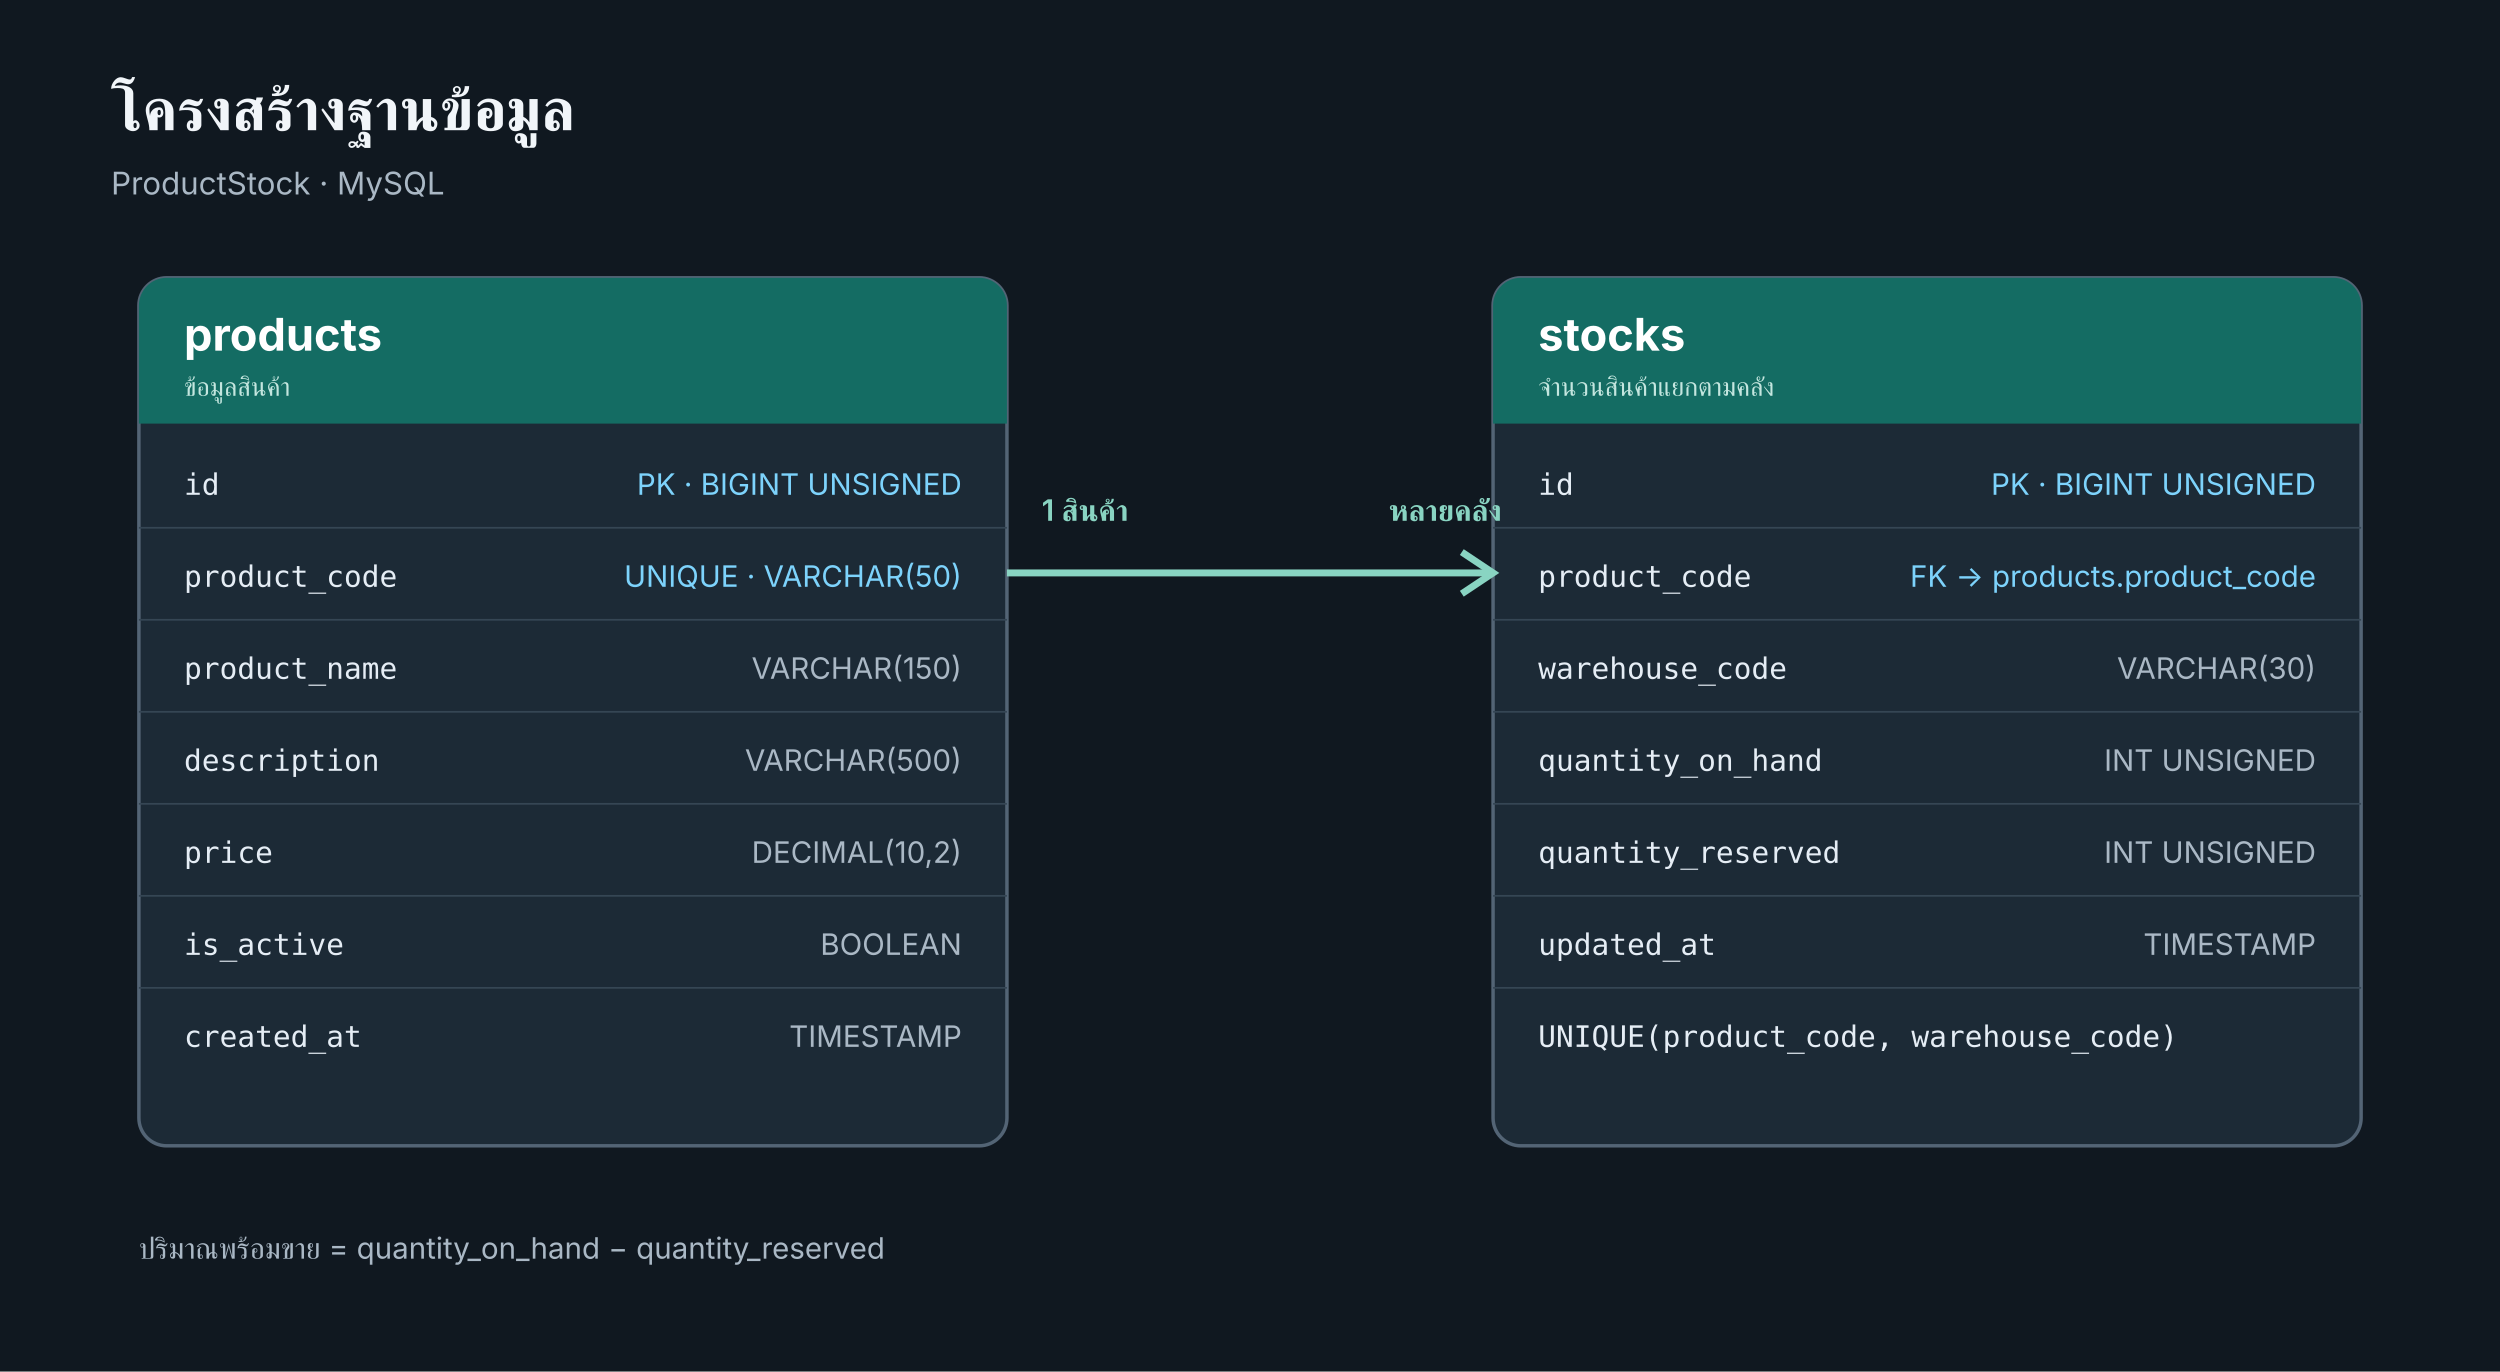
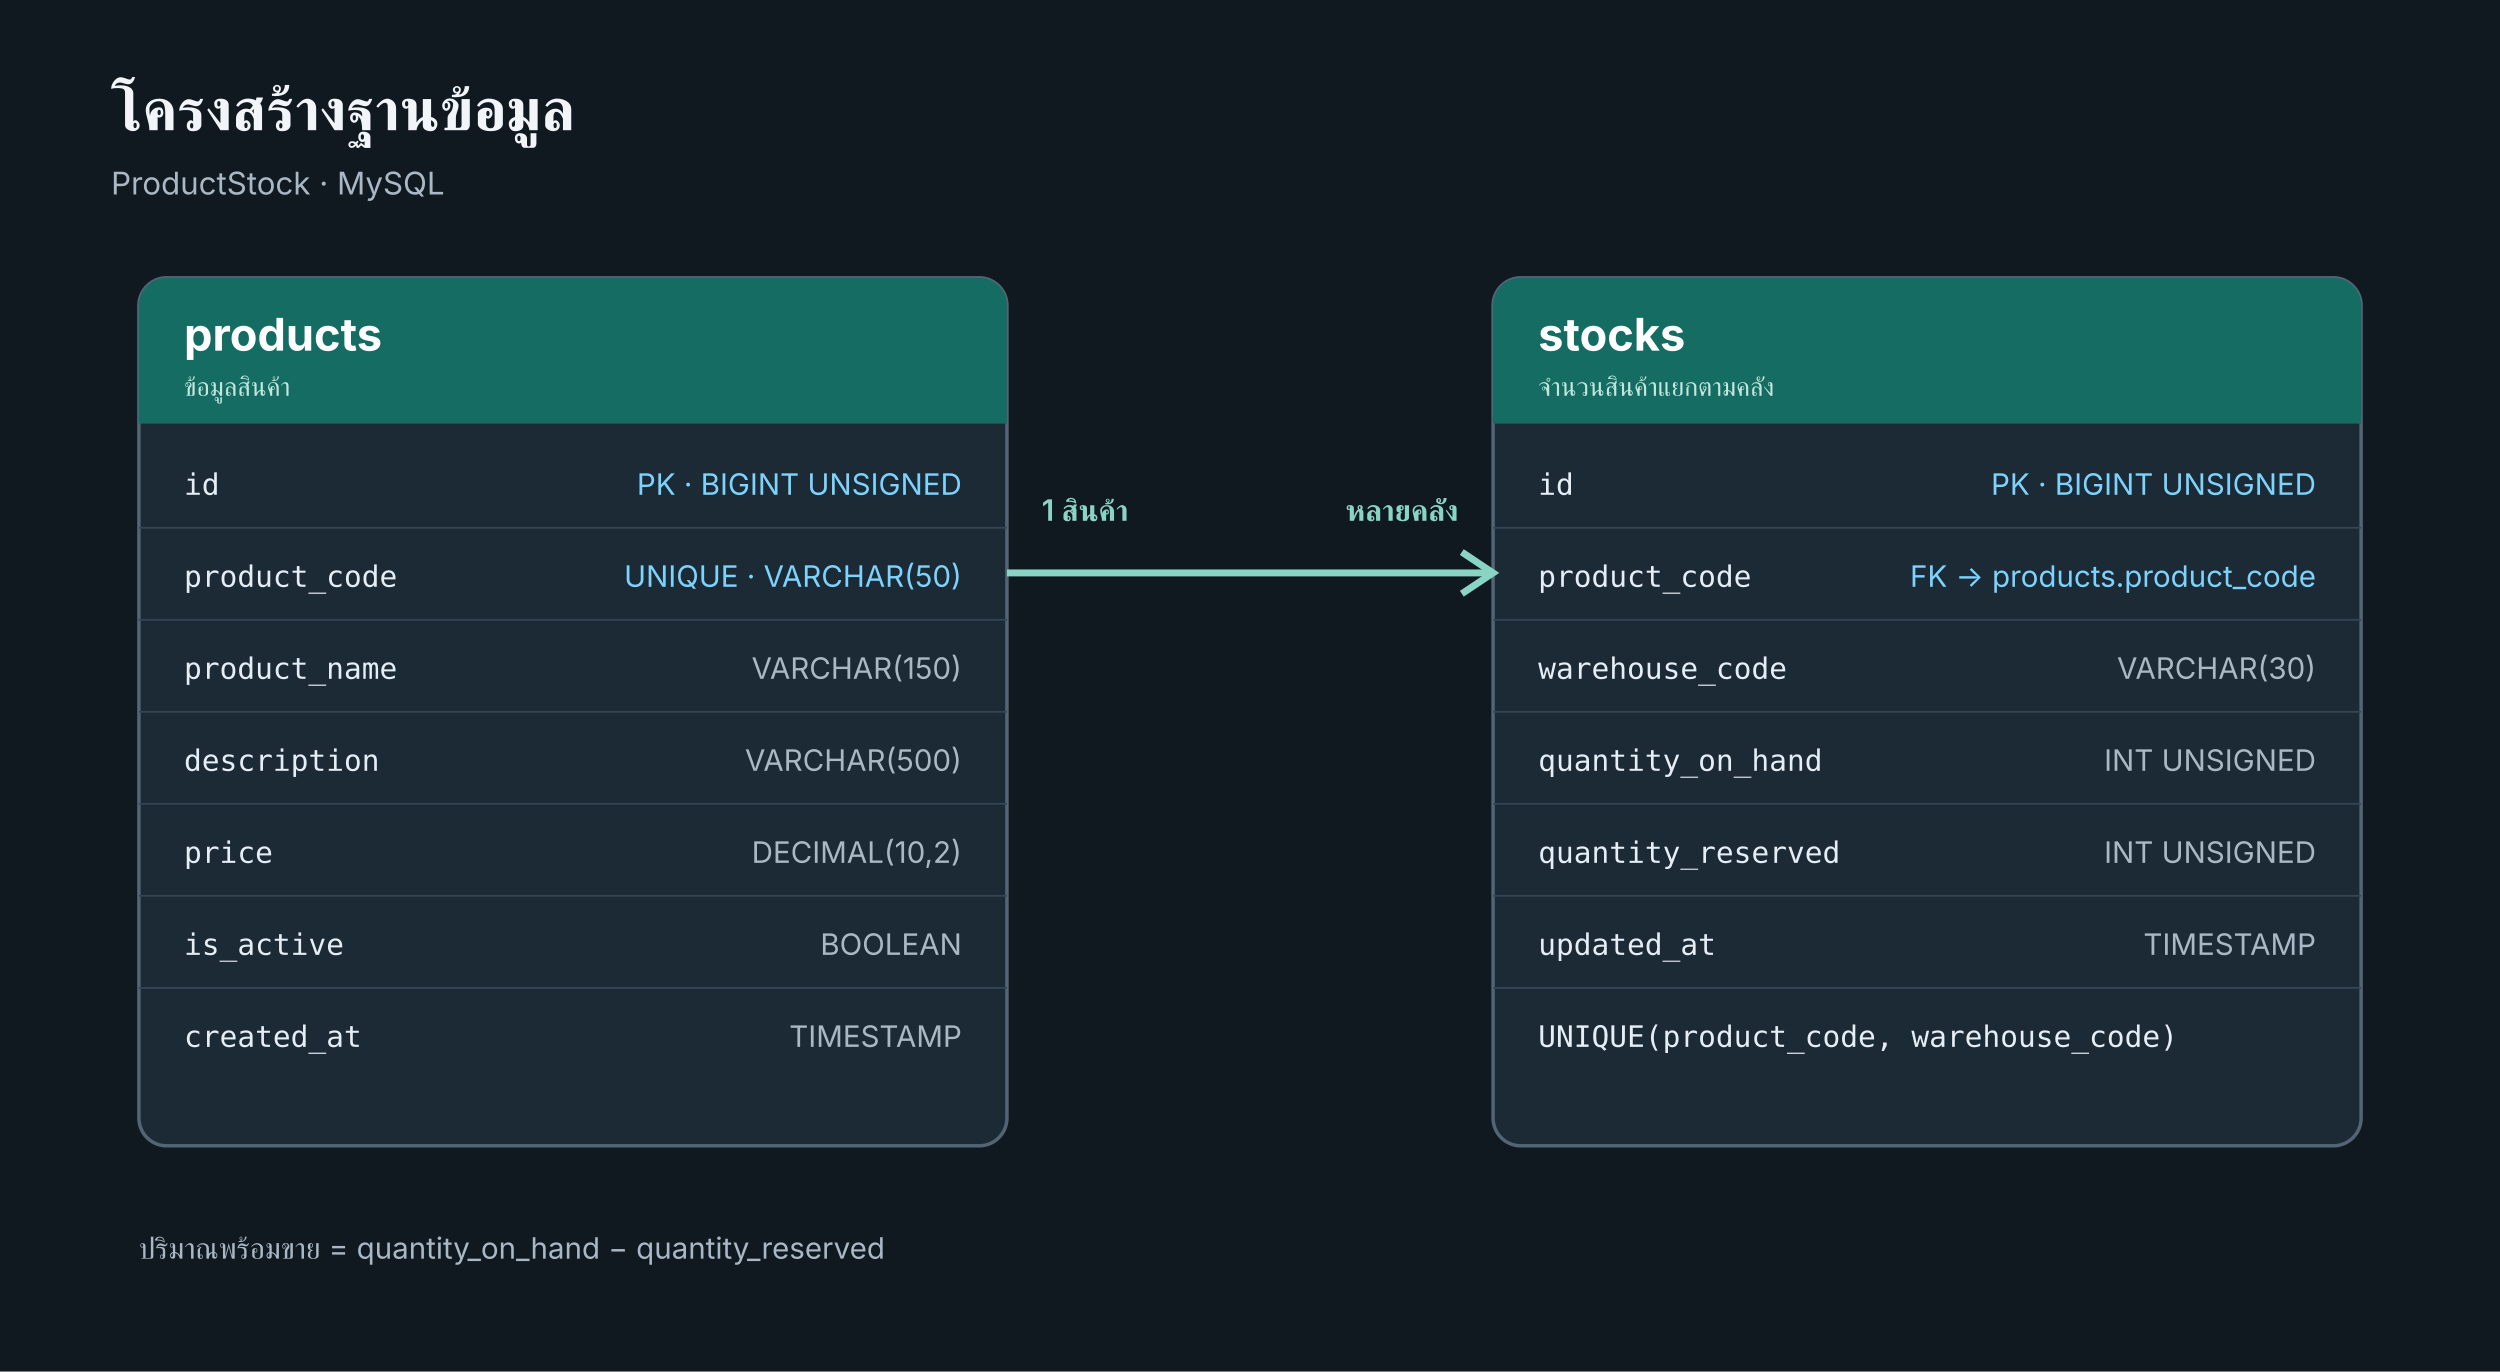
<svg xmlns="http://www.w3.org/2000/svg" width="1440" height="790" viewBox="0 0 1440 790" role="img" aria-labelledby="title desc">
  <defs>
    <style>
      text { font-family: -apple-system, BlinkMacSystemFont, "Segoe UI", sans-serif; }
      .mono { font-family: ui-monospace, SFMono-Regular, Menlo, monospace; }
    </style>
  </defs>
  <rect width="1440" height="790" fill="#101820" />
  <text x="64" y="75" fill="#f1f5f9" font-size="34" font-weight="700">โครงสร้างฐานข้อมูล</text>
  <text x="64" y="112" fill="#aab8c5" font-size="18">ProductStock · MySQL</text>
  <g transform="translate(80 160)">
    <rect width="500" height="500" rx="16" fill="#1c2a36" stroke="#536475" stroke-width="2" />
    <path d="M16 0h468a16 16 0 0 1 16 16v68H0V16A16 16 0 0 1 16 0Z" fill="#146c63" />
    <text x="26" y="42" fill="#fff" font-size="26" font-weight="700">products</text>
    <text x="26" y="68" fill="#c4e6df" font-size="15">ข้อมูลสินค้า</text>
    <g fill="#e5edf5" font-size="17">
      <text class="mono" x="26" y="125">id</text>
      <text x="474" y="125" text-anchor="end" fill="#7dd3fc">PK · BIGINT UNSIGNED</text>
      <text class="mono" x="26" y="178">product_code</text>
      <text x="474" y="178" text-anchor="end" fill="#7dd3fc">UNIQUE · VARCHAR(50)</text>
      <text class="mono" x="26" y="231">product_name</text>
      <text x="474" y="231" text-anchor="end" fill="#aab8c5">VARCHAR(150)</text>
      <text class="mono" x="26" y="284">description</text>
      <text x="474" y="284" text-anchor="end" fill="#aab8c5">VARCHAR(500)</text>
      <text class="mono" x="26" y="337">price</text>
      <text x="474" y="337" text-anchor="end" fill="#aab8c5">DECIMAL(10,2)</text>
      <text class="mono" x="26" y="390">is_active</text>
      <text x="474" y="390" text-anchor="end" fill="#aab8c5">BOOLEAN</text>
      <text class="mono" x="26" y="443">created_at</text>
      <text x="474" y="443" text-anchor="end" fill="#aab8c5">TIMESTAMP</text>
    </g>
    <g stroke="#354654">
      <path d="M0 144h500M0 197h500M0 250h500M0 303h500M0 356h500M0 409h500" />
    </g>
  </g>
  <g transform="translate(860 160)">
    <rect width="500" height="500" rx="16" fill="#1c2a36" stroke="#536475" stroke-width="2" />
    <path d="M16 0h468a16 16 0 0 1 16 16v68H0V16A16 16 0 0 1 16 0Z" fill="#146c63" />
    <text x="26" y="42" fill="#fff" font-size="26" font-weight="700">stocks</text>
    <text x="26" y="68" fill="#c4e6df" font-size="15">จำนวนสินค้าแยกตามคลัง</text>
    <g fill="#e5edf5" font-size="17">
      <text class="mono" x="26" y="125">id</text>
      <text x="474" y="125" text-anchor="end" fill="#7dd3fc">PK · BIGINT UNSIGNED</text>
      <text class="mono" x="26" y="178">product_code</text>
      <text x="474" y="178" text-anchor="end" fill="#7dd3fc">FK → products.product_code</text>
      <text class="mono" x="26" y="231">warehouse_code</text>
      <text x="474" y="231" text-anchor="end" fill="#aab8c5">VARCHAR(30)</text>
      <text class="mono" x="26" y="284">quantity_on_hand</text>
      <text x="474" y="284" text-anchor="end" fill="#aab8c5">INT UNSIGNED</text>
      <text class="mono" x="26" y="337">quantity_reserved</text>
      <text x="474" y="337" text-anchor="end" fill="#aab8c5">INT UNSIGNED</text>
      <text class="mono" x="26" y="390">updated_at</text>
      <text x="474" y="390" text-anchor="end" fill="#aab8c5">TIMESTAMP</text>
      <text class="mono" x="26" y="443">UNIQUE(product_code, warehouse_code)</text>
    </g>
    <g stroke="#354654">
      <path d="M0 144h500M0 197h500M0 250h500M0 303h500M0 356h500M0 409h500" />
    </g>
  </g>
  <path d="M580 330h280" fill="none" stroke="#89d4c2" stroke-width="4" />
  <text x="600" y="300" fill="#89d4c2" font-size="17" font-weight="600">1 สินค้า</text>
-   <text x="800" y="300" fill="#89d4c2" font-size="17" font-weight="600">หลายคลัง</text>
+   <text x="840" y="300" text-anchor="end" fill="#89d4c2" font-size="17" font-weight="600">หลายคลัง</text>
  <path d="m842 318 18 12-18 12" fill="none" stroke="#89d4c2" stroke-width="4" />
  <text x="80" y="725" fill="#aab8c5" font-size="17">ปริมาณพร้อมขาย = quantity_on_hand − quantity_reserved</text>
</svg>
